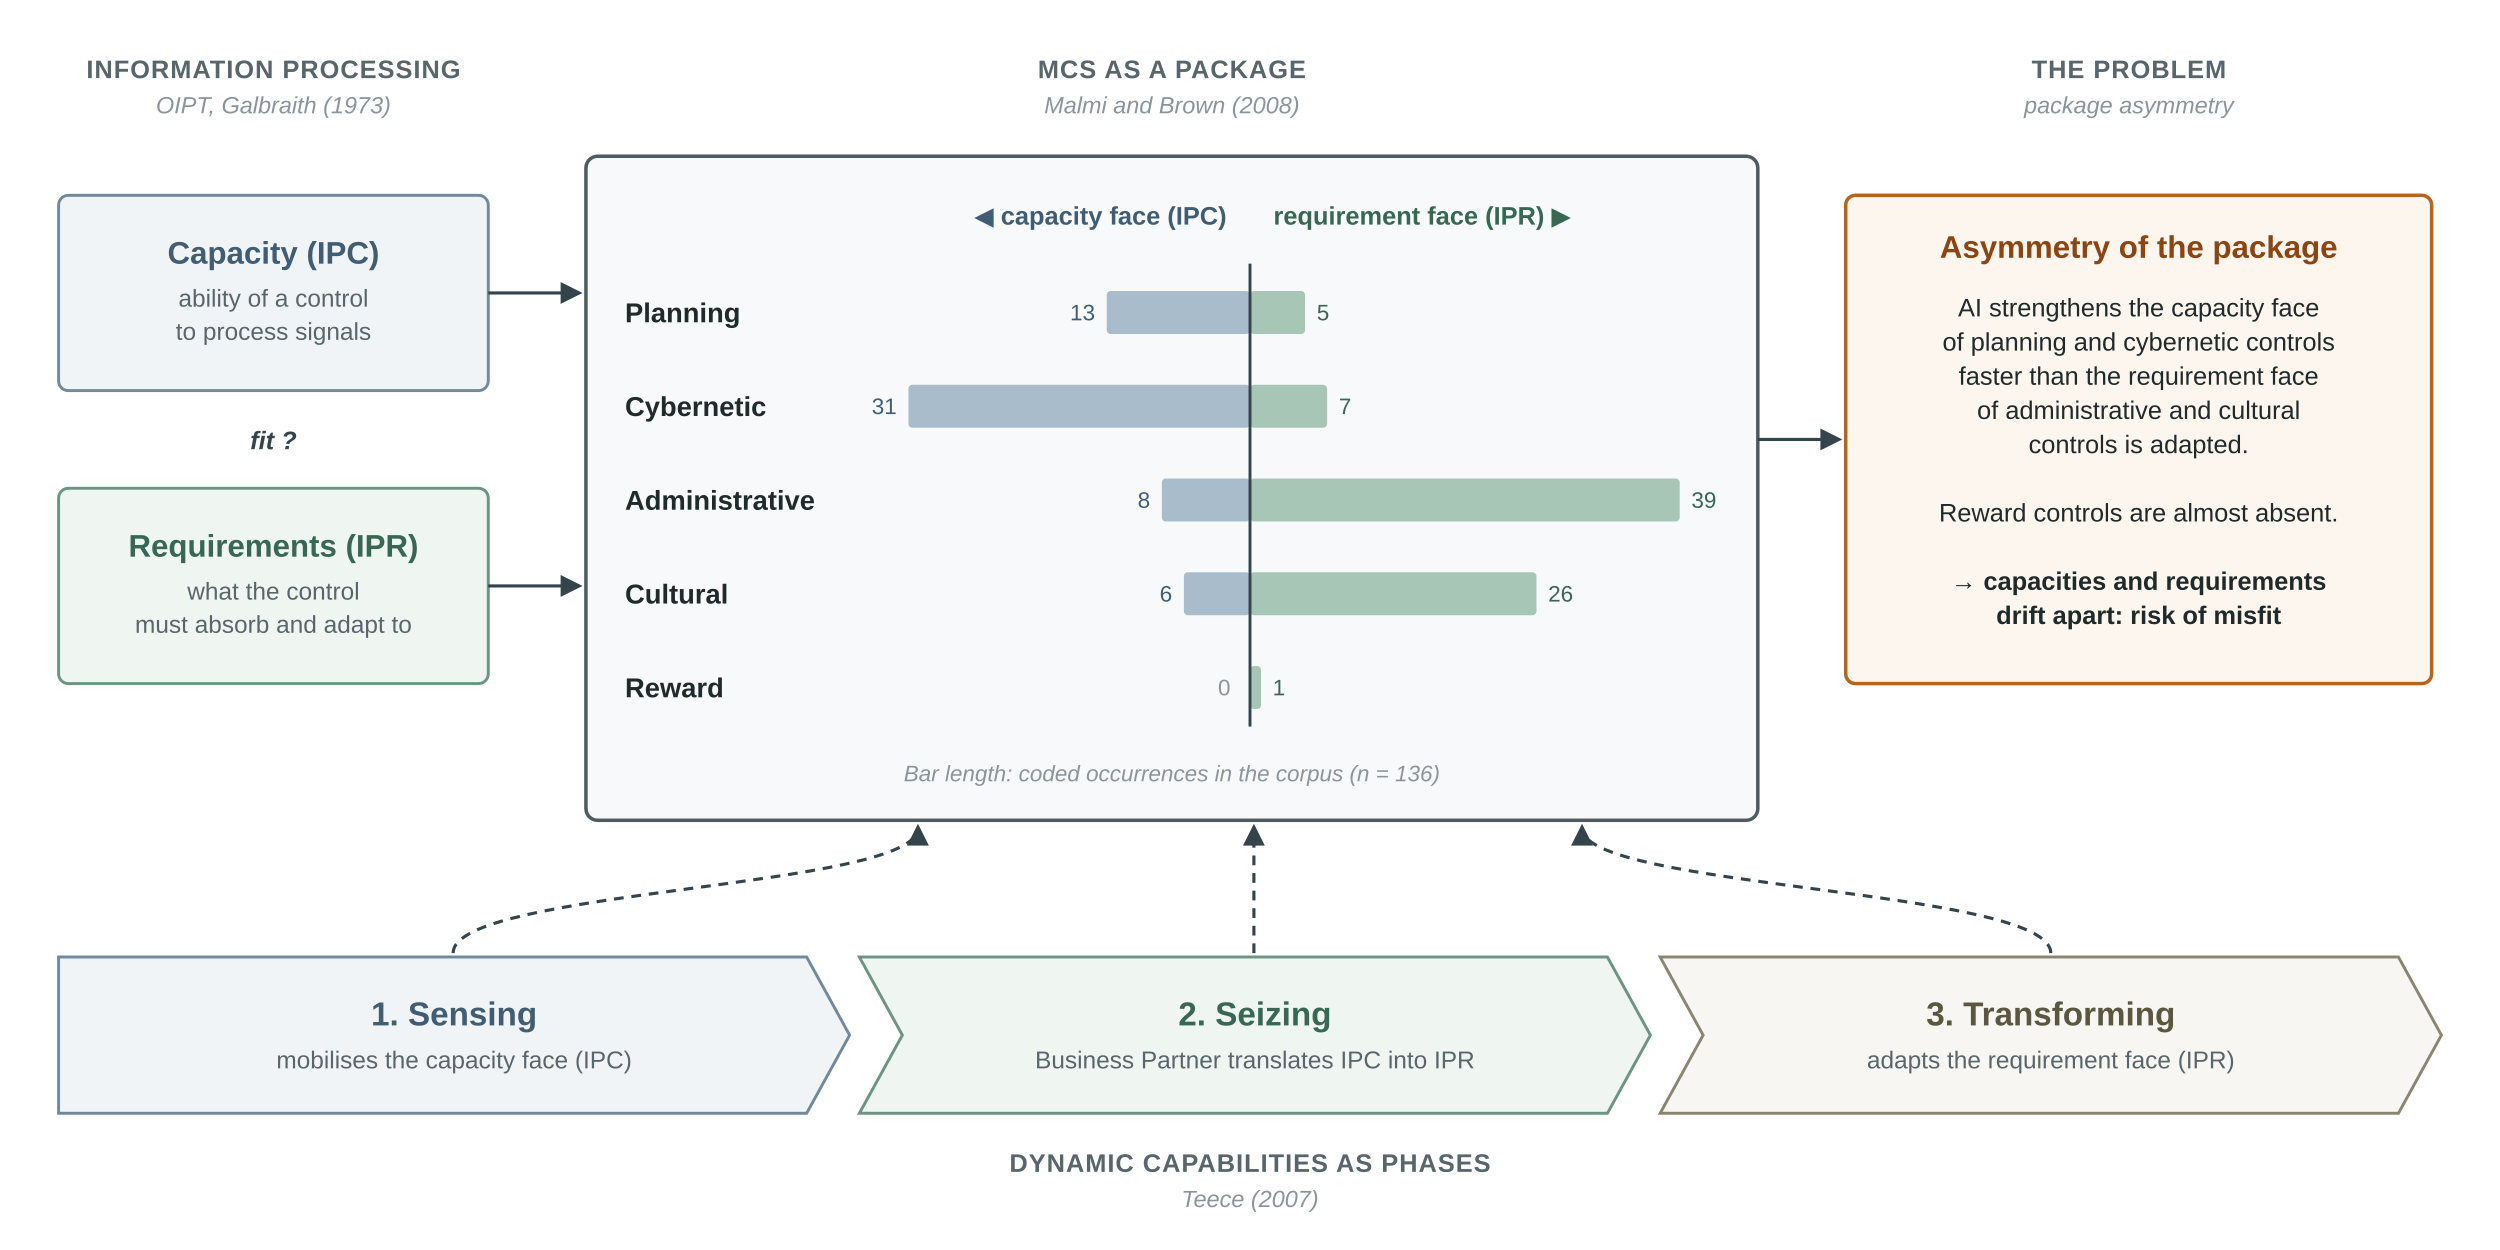
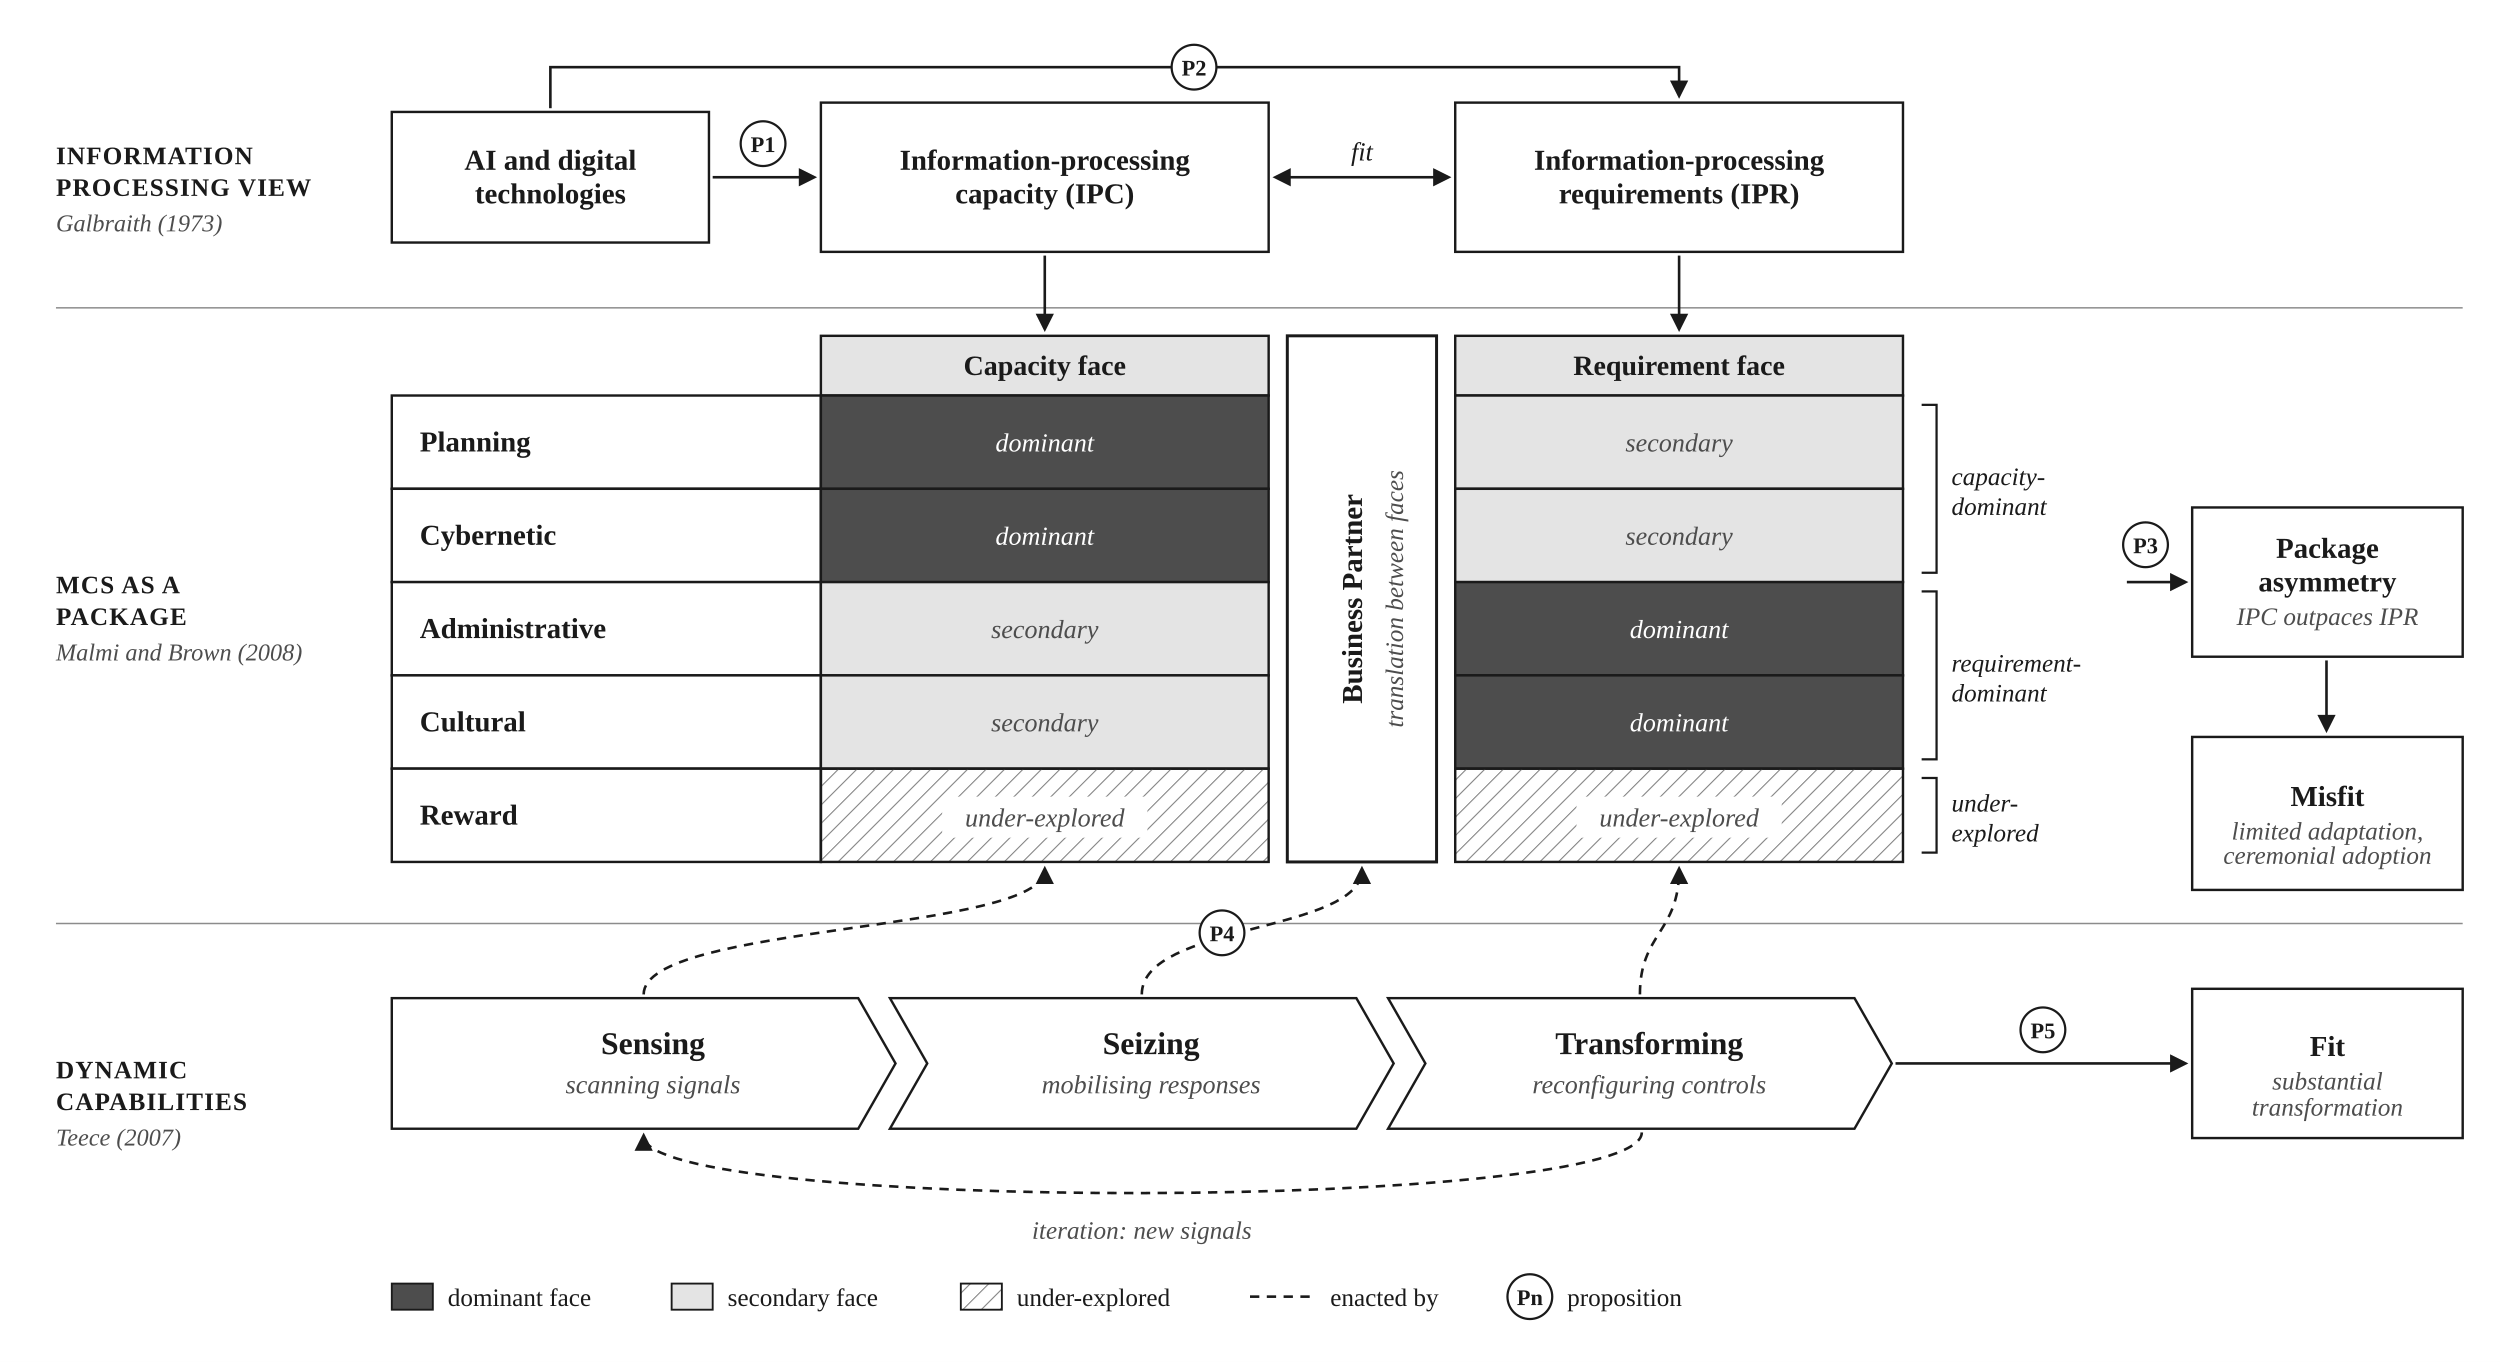
- <svg xmlns="http://www.w3.org/2000/svg" viewBox="0 0 1280 640" font-family="Arial, Helvetica, sans-serif">
+ <svg xmlns="http://www.w3.org/2000/svg" viewBox="0 0 1340 730" font-family="Times New Roman, Times, serif">
  <defs>
    <marker id="a" viewBox="0 0 10 10" refX="8" refY="5" markerWidth="7" markerHeight="7" orient="auto-start-reverse">
-       <path d="M0 0L10 5L0 10z" fill="#34444a" />
+       <path d="M0 0L10 5L0 10z" fill="#1a1a1a" />
    </marker>
+     <pattern id="h" width="7" height="7" patternUnits="userSpaceOnUse" patternTransform="rotate(45)">
+       <line x1="0" y1="0" x2="0" y2="7" stroke="#8c8c8c" stroke-width="1.2" />
+     </pattern>
  </defs>
-   <rect width="1280" height="640" fill="#fff" />
-   <text x="140" y="40" font-size="13" font-weight="bold" text-anchor="middle" fill="#58656a" letter-spacing="0.5">INFORMATION PROCESSING</text>
-   <text x="140" y="58" font-size="12" font-weight="normal" font-style="italic" text-anchor="middle" fill="#8a949a">OIPT, Galbraith (1973)</text>
-   <rect x="30" y="100" width="220" height="100" rx="5" fill="#f1f4f7" stroke="#71899a" stroke-width="1.5" />
-   <text x="140" y="135" font-size="16" font-weight="bold" text-anchor="middle" fill="#405d73">Capacity (IPC)</text>
-   <text x="140" y="157" font-size="12.5" font-weight="normal" text-anchor="middle" fill="#58656a">ability of a control</text>
-   <text x="140" y="174" font-size="12.5" font-weight="normal" text-anchor="middle" fill="#58656a">to process signals</text>
-   <rect x="30" y="250" width="220" height="100" rx="5" fill="#eff5f1" stroke="#6d9382" stroke-width="1.5" />
-   <text x="140" y="285" font-size="16" font-weight="bold" text-anchor="middle" fill="#386754">Requirements (IPR)</text>
-   <text x="140" y="307" font-size="12.5" font-weight="normal" text-anchor="middle" fill="#58656a">what the control</text>
-   <text x="140" y="324" font-size="12.5" font-weight="normal" text-anchor="middle" fill="#58656a">must absorb and adapt to</text>
-   <text x="140" y="230" font-size="13" font-weight="bold" font-style="italic" text-anchor="middle" fill="#34444a">fit ?</text>
-   <text x="600" y="40" font-size="13" font-weight="bold" text-anchor="middle" fill="#58656a" letter-spacing="0.5">MCS AS A PACKAGE</text>
-   <text x="600" y="58" font-size="12" font-weight="normal" font-style="italic" text-anchor="middle" fill="#8a949a">Malmi and Brown (2008)</text>
-   <rect x="300" y="80" width="600" height="340" rx="6" fill="#f8f9fa" stroke="#4f5b60" stroke-width="1.8" />
-   <text x="628" y="115" font-size="13" font-weight="bold" text-anchor="end" fill="#405d73">◀ capacity face (IPC)</text>
-   <text x="652" y="115" font-size="13" font-weight="bold" text-anchor="start" fill="#386754">requirement face (IPR) ▶</text>
-   <text x="320" y="165" font-size="14" font-weight="bold" text-anchor="start" fill="#202a2b">Planning</text>
-   <rect x="566.667" y="149" width="73.333" height="22" rx="2" fill="#a9bccb" stroke="none" stroke-width="0" />
-   <text x="560.667" y="164" font-size="11.5" font-weight="normal" text-anchor="end" fill="#405d73">13</text>
-   <rect x="640" y="149" width="28.205" height="22" rx="2" fill="#a8c6b6" stroke="none" stroke-width="0" />
-   <text x="674.205" y="164" font-size="11.5" font-weight="normal" text-anchor="start" fill="#386754">5</text>
-   <text x="320" y="213" font-size="14" font-weight="bold" text-anchor="start" fill="#202a2b">Cybernetic</text>
-   <rect x="465.128" y="197" width="174.872" height="22" rx="2" fill="#a9bccb" stroke="none" stroke-width="0" />
-   <text x="459.128" y="212" font-size="11.5" font-weight="normal" text-anchor="end" fill="#405d73">31</text>
-   <rect x="640" y="197" width="39.487" height="22" rx="2" fill="#a8c6b6" stroke="none" stroke-width="0" />
-   <text x="685.487" y="212" font-size="11.5" font-weight="normal" text-anchor="start" fill="#386754">7</text>
-   <text x="320" y="261" font-size="14" font-weight="bold" text-anchor="start" fill="#202a2b">Administrative</text>
-   <rect x="594.872" y="245" width="45.128" height="22" rx="2" fill="#a9bccb" stroke="none" stroke-width="0" />
-   <text x="588.872" y="260" font-size="11.5" font-weight="normal" text-anchor="end" fill="#405d73">8</text>
-   <rect x="640" y="245" width="220" height="22" rx="2" fill="#a8c6b6" stroke="none" stroke-width="0" />
-   <text x="866.0" y="260" font-size="11.5" font-weight="normal" text-anchor="start" fill="#386754">39</text>
-   <text x="320" y="309" font-size="14" font-weight="bold" text-anchor="start" fill="#202a2b">Cultural</text>
-   <rect x="606.154" y="293" width="33.846" height="22" rx="2" fill="#a9bccb" stroke="none" stroke-width="0" />
-   <text x="600.154" y="308" font-size="11.5" font-weight="normal" text-anchor="end" fill="#405d73">6</text>
-   <rect x="640" y="293" width="146.667" height="22" rx="2" fill="#a8c6b6" stroke="none" stroke-width="0" />
-   <text x="792.667" y="308" font-size="11.5" font-weight="normal" text-anchor="start" fill="#386754">26</text>
-   <text x="320" y="357" font-size="14" font-weight="bold" text-anchor="start" fill="#202a2b">Reward</text>
-   <rect x="640" y="341" width="5.641" height="22" rx="2" fill="#a8c6b6" stroke="none" stroke-width="0" />
-   <text x="651.641" y="356" font-size="11.5" font-weight="normal" text-anchor="start" fill="#386754">1</text>
-   <text x="630" y="356" font-size="11.5" font-weight="normal" text-anchor="end" fill="#8a949a">0</text>
-   <line x1="640" y1="135" x2="640" y2="372" stroke="#34444a" stroke-width="1.5" />
-   <text x="600" y="400" font-size="11.5" font-weight="normal" font-style="italic" text-anchor="middle" fill="#8a949a">Bar length: coded occurrences in the corpus (n = 136)</text>
-   <path d="M250 150H296" fill="none" stroke="#34444a" stroke-width="1.6" marker-end="url(#a)" />
-   <path d="M250 300H296" fill="none" stroke="#34444a" stroke-width="1.6" marker-end="url(#a)" />
-   <text x="1090" y="40" font-size="13" font-weight="bold" text-anchor="middle" fill="#58656a" letter-spacing="0.5">THE PROBLEM</text>
-   <text x="1090" y="58" font-size="12" font-weight="normal" font-style="italic" text-anchor="middle" fill="#8a949a">package asymmetry</text>
-   <rect x="945" y="100" width="300" height="250" rx="5" fill="#fdf6ef" stroke="#b5651d" stroke-width="1.8" />
-   <text x="1095" y="132" font-size="16" font-weight="bold" text-anchor="middle" fill="#8a4512">Asymmetry of the package</text>
-   <text x="1095" y="162.0" font-size="13" font-weight="normal" text-anchor="middle" fill="#202a2b">AI strengthens the capacity face</text>
-   <text x="1095" y="179.5" font-size="13" font-weight="normal" text-anchor="middle" fill="#202a2b">of planning and cybernetic controls</text>
-   <text x="1095" y="197.0" font-size="13" font-weight="normal" text-anchor="middle" fill="#202a2b">faster than the requirement face</text>
-   <text x="1095" y="214.5" font-size="13" font-weight="normal" text-anchor="middle" fill="#202a2b">of administrative and cultural</text>
-   <text x="1095" y="232.0" font-size="13" font-weight="normal" text-anchor="middle" fill="#202a2b">controls is adapted.</text>
-   <text x="1095" y="267.0" font-size="13" font-weight="normal" text-anchor="middle" fill="#202a2b">Reward controls are almost absent.</text>
-   <text x="1095" y="302.0" font-size="13" font-weight="bold" text-anchor="middle" fill="#202a2b">→ capacities and requirements</text>
-   <text x="1095" y="319.5" font-size="13" font-weight="bold" text-anchor="middle" fill="#202a2b">drift apart: risk of misfit</text>
-   <path d="M900 225H941" fill="none" stroke="#34444a" stroke-width="1.6" marker-end="url(#a)" />
-   <polygon points="30,490 413,490 435,530.0 413,570 30,570 30,530.0" fill="#f1f4f7" stroke="#71899a" stroke-width="1.5" />
-   <text x="232.5" y="525" font-size="17" font-weight="bold" text-anchor="middle" fill="#405d73">1. Sensing</text>
-   <text x="232.5" y="547" font-size="12.5" font-weight="normal" text-anchor="middle" fill="#58656a">mobilises the capacity face (IPC)</text>
-   <polygon points="440,490 823,490 845,530.0 823,570 440,570 462,530.0" fill="#eff5f1" stroke="#6d9382" stroke-width="1.5" />
-   <text x="642.5" y="525" font-size="17" font-weight="bold" text-anchor="middle" fill="#386754">2. Seizing</text>
-   <text x="642.5" y="547" font-size="12.5" font-weight="normal" text-anchor="middle" fill="#58656a">Business Partner translates IPC into IPR</text>
-   <polygon points="850,490 1228,490 1250,530.0 1228,570 850,570 872,530.0" fill="#f7f6f2" stroke="#8a8571" stroke-width="1.5" />
-   <text x="1050.0" y="525" font-size="17" font-weight="bold" text-anchor="middle" fill="#5a5640">3. Transforming</text>
-   <text x="1050.0" y="547" font-size="12.5" font-weight="normal" text-anchor="middle" fill="#58656a">adapts the requirement face (IPR)</text>
-   <text x="640" y="600" font-size="13" font-weight="bold" text-anchor="middle" fill="#58656a" letter-spacing="0.5">DYNAMIC CAPABILITIES AS PHASES</text>
-   <text x="640" y="618" font-size="12" font-weight="normal" font-style="italic" text-anchor="middle" fill="#8a949a">Teece (2007)</text>
-   <path d="M232 488C232 455 470 455 470 424" fill="none" stroke="#34444a" stroke-width="1.6" stroke-dasharray="5 4" marker-end="url(#a)" />
-   <path d="M642 488V424" fill="none" stroke="#34444a" stroke-width="1.6" stroke-dasharray="5 4" marker-end="url(#a)" />
-   <path d="M1050 488C1050 455 810 455 810 424" fill="none" stroke="#34444a" stroke-width="1.6" stroke-dasharray="5 4" marker-end="url(#a)" />
+   <rect width="1340" height="730" fill="#fff" />
+   <text x="30" y="88" font-size="13.5" font-weight="bold" text-anchor="start" fill="#1a1a1a" letter-spacing="0.6">INFORMATION</text>
+   <text x="30" y="105" font-size="13.5" font-weight="bold" text-anchor="start" fill="#1a1a1a" letter-spacing="0.6">PROCESSING VIEW</text>
+   <text x="30" y="124" font-size="13" font-weight="normal" font-style="italic" text-anchor="start" fill="#4d4d4d">Galbraith (1973)</text>
+   <text x="30" y="318" font-size="13.5" font-weight="bold" text-anchor="start" fill="#1a1a1a" letter-spacing="0.6">MCS AS A</text>
+   <text x="30" y="335" font-size="13.5" font-weight="bold" text-anchor="start" fill="#1a1a1a" letter-spacing="0.6">PACKAGE</text>
+   <text x="30" y="354" font-size="13" font-weight="normal" font-style="italic" text-anchor="start" fill="#4d4d4d">Malmi and Brown (2008)</text>
+   <text x="30" y="578" font-size="13.5" font-weight="bold" text-anchor="start" fill="#1a1a1a" letter-spacing="0.6">DYNAMIC</text>
+   <text x="30" y="595" font-size="13.5" font-weight="bold" text-anchor="start" fill="#1a1a1a" letter-spacing="0.6">CAPABILITIES</text>
+   <text x="30" y="614" font-size="13" font-weight="normal" font-style="italic" text-anchor="start" fill="#4d4d4d">Teece (2007)</text>
+   <line x1="30" y1="165" x2="1320" y2="165" stroke="#8c8c8c" stroke-width="0.8" />
+   <line x1="30" y1="495" x2="1320" y2="495" stroke="#8c8c8c" stroke-width="0.8" />
+   <rect x="210" y="60" width="170" height="70" fill="#fff" stroke="#1a1a1a" stroke-width="1.3" />
+   <text x="295.0" y="91.0" font-size="15.5" font-weight="bold" text-anchor="middle" fill="#1a1a1a">AI and digital</text>
+   <text x="295.0" y="109.0" font-size="15.5" font-weight="bold" text-anchor="middle" fill="#1a1a1a">technologies</text>
+   <rect x="440" y="55" width="240" height="80" fill="#fff" stroke="#1a1a1a" stroke-width="1.3" />
+   <text x="560.0" y="91.0" font-size="15.5" font-weight="bold" text-anchor="middle" fill="#1a1a1a">Information-processing</text>
+   <text x="560.0" y="109.0" font-size="15.5" font-weight="bold" text-anchor="middle" fill="#1a1a1a">capacity (IPC)</text>
+   <rect x="780" y="55" width="240" height="80" fill="#fff" stroke="#1a1a1a" stroke-width="1.3" />
+   <text x="900.0" y="91.0" font-size="15.5" font-weight="bold" text-anchor="middle" fill="#1a1a1a">Information-processing</text>
+   <text x="900.0" y="109.0" font-size="15.5" font-weight="bold" text-anchor="middle" fill="#1a1a1a">requirements (IPR)</text>
+   <path d="M382 95H436" fill="none" stroke="#1a1a1a" stroke-width="1.4" marker-end="url(#a)" />
+   <circle cx="409" cy="77" r="12" fill="#fff" stroke="#1a1a1a" stroke-width="1.2" />
+   <text x="409" y="81.5" font-size="12" font-weight="bold" text-anchor="middle" fill="#1a1a1a">P1</text>
+   <path d="M295 58V36H900V51" fill="none" stroke="#1a1a1a" stroke-width="1.4" marker-end="url(#a)" />
+   <circle cx="640" cy="36" r="12" fill="#fff" stroke="#1a1a1a" stroke-width="1.2" />
+   <text x="640" y="40.5" font-size="12" font-weight="bold" text-anchor="middle" fill="#1a1a1a">P2</text>
+   <path d="M684 95H776" fill="none" stroke="#1a1a1a" stroke-width="1.4" marker-start="url(#a)" marker-end="url(#a)" />
+   <text x="730" y="86" font-size="14" font-weight="normal" font-style="italic" text-anchor="middle" fill="#1a1a1a">fit</text>
+   <rect x="440" y="180" width="240" height="32" fill="#e4e4e4" stroke="#1a1a1a" stroke-width="1.3" />
+   <text x="560" y="201" font-size="15" font-weight="bold" text-anchor="middle" fill="#1a1a1a">Capacity face</text>
+   <rect x="780" y="180" width="240" height="32" fill="#e4e4e4" stroke="#1a1a1a" stroke-width="1.3" />
+   <text x="900" y="201" font-size="15" font-weight="bold" text-anchor="middle" fill="#1a1a1a">Requirement face</text>
+   <path d="M560 137V176" fill="none" stroke="#1a1a1a" stroke-width="1.4" marker-end="url(#a)" />
+   <path d="M900 137V176" fill="none" stroke="#1a1a1a" stroke-width="1.4" marker-end="url(#a)" />
+   <rect x="210" y="212" width="230" height="50" fill="#fff" stroke="#1a1a1a" stroke-width="1.3" />
+   <text x="225" y="242" font-size="15.5" font-weight="bold" text-anchor="start" fill="#1a1a1a">Planning</text>
+   <rect x="440" y="212" width="240" height="50" fill="#4d4d4d" stroke="#1a1a1a" stroke-width="1.3" />
+   <text x="560" y="242" font-size="14" font-weight="normal" font-style="italic" text-anchor="middle" fill="#fff">dominant</text>
+   <rect x="780" y="212" width="240" height="50" fill="#e4e4e4" stroke="#1a1a1a" stroke-width="1.3" />
+   <text x="900" y="242" font-size="14" font-weight="normal" font-style="italic" text-anchor="middle" fill="#4d4d4d">secondary</text>
+   <rect x="210" y="262" width="230" height="50" fill="#fff" stroke="#1a1a1a" stroke-width="1.3" />
+   <text x="225" y="292" font-size="15.5" font-weight="bold" text-anchor="start" fill="#1a1a1a">Cybernetic</text>
+   <rect x="440" y="262" width="240" height="50" fill="#4d4d4d" stroke="#1a1a1a" stroke-width="1.3" />
+   <text x="560" y="292" font-size="14" font-weight="normal" font-style="italic" text-anchor="middle" fill="#fff">dominant</text>
+   <rect x="780" y="262" width="240" height="50" fill="#e4e4e4" stroke="#1a1a1a" stroke-width="1.3" />
+   <text x="900" y="292" font-size="14" font-weight="normal" font-style="italic" text-anchor="middle" fill="#4d4d4d">secondary</text>
+   <rect x="210" y="312" width="230" height="50" fill="#fff" stroke="#1a1a1a" stroke-width="1.3" />
+   <text x="225" y="342" font-size="15.5" font-weight="bold" text-anchor="start" fill="#1a1a1a">Administrative</text>
+   <rect x="440" y="312" width="240" height="50" fill="#e4e4e4" stroke="#1a1a1a" stroke-width="1.3" />
+   <text x="560" y="342" font-size="14" font-weight="normal" font-style="italic" text-anchor="middle" fill="#4d4d4d">secondary</text>
+   <rect x="780" y="312" width="240" height="50" fill="#4d4d4d" stroke="#1a1a1a" stroke-width="1.3" />
+   <text x="900" y="342" font-size="14" font-weight="normal" font-style="italic" text-anchor="middle" fill="#fff">dominant</text>
+   <rect x="210" y="362" width="230" height="50" fill="#fff" stroke="#1a1a1a" stroke-width="1.3" />
+   <text x="225" y="392" font-size="15.5" font-weight="bold" text-anchor="start" fill="#1a1a1a">Cultural</text>
+   <rect x="440" y="362" width="240" height="50" fill="#e4e4e4" stroke="#1a1a1a" stroke-width="1.3" />
+   <text x="560" y="392" font-size="14" font-weight="normal" font-style="italic" text-anchor="middle" fill="#4d4d4d">secondary</text>
+   <rect x="780" y="362" width="240" height="50" fill="#4d4d4d" stroke="#1a1a1a" stroke-width="1.3" />
+   <text x="900" y="392" font-size="14" font-weight="normal" font-style="italic" text-anchor="middle" fill="#fff">dominant</text>
+   <rect x="210" y="412" width="230" height="50" fill="#fff" stroke="#1a1a1a" stroke-width="1.3" />
+   <text x="225" y="442" font-size="15.5" font-weight="bold" text-anchor="start" fill="#1a1a1a">Reward</text>
+   <rect x="440" y="412" width="240" height="50" fill="url(#h)" stroke="#1a1a1a" stroke-width="1.3" />
+   <rect x="780" y="412" width="240" height="50" fill="url(#h)" stroke="#1a1a1a" stroke-width="1.3" />
+   <rect x="505" y="427" width="110" height="22" fill="#fff" />
+   <text x="560" y="443" font-size="14" font-weight="normal" font-style="italic" text-anchor="middle" fill="#4d4d4d">under-explored</text>
+   <rect x="845" y="427" width="110" height="22" fill="#fff" />
+   <text x="900" y="443" font-size="14" font-weight="normal" font-style="italic" text-anchor="middle" fill="#4d4d4d">under-explored</text>
+   <rect x="690" y="180" width="80" height="282" fill="#fff" stroke="#1a1a1a" stroke-width="1.6" />
+   <text x="730" y="321" font-size="15.5" font-weight="bold" text-anchor="middle" fill="#1a1a1a" transform="rotate(-90 730 321)">Business Partner</text>
+   <text x="752" y="321" font-size="13.5" font-style="italic" text-anchor="middle" fill="#4d4d4d" transform="rotate(-90 752 321)">translation between faces</text>
+   <path d="M1030 217h8V307h-8" fill="none" stroke="#1a1a1a" stroke-width="1.2" />
+   <text x="1046" y="260.0" font-size="13.5" font-weight="normal" font-style="italic" text-anchor="start" fill="#1a1a1a">capacity-</text>
+   <text x="1046" y="276.0" font-size="13.5" font-weight="normal" font-style="italic" text-anchor="start" fill="#1a1a1a">dominant</text>
+   <path d="M1030 317h8V407h-8" fill="none" stroke="#1a1a1a" stroke-width="1.2" />
+   <text x="1046" y="360.0" font-size="13.5" font-weight="normal" font-style="italic" text-anchor="start" fill="#1a1a1a">requirement-</text>
+   <text x="1046" y="376.0" font-size="13.5" font-weight="normal" font-style="italic" text-anchor="start" fill="#1a1a1a">dominant</text>
+   <path d="M1030 417h8V457h-8" fill="none" stroke="#1a1a1a" stroke-width="1.2" />
+   <text x="1046" y="435.0" font-size="13.5" font-weight="normal" font-style="italic" text-anchor="start" fill="#1a1a1a">under-</text>
+   <text x="1046" y="451.0" font-size="13.5" font-weight="normal" font-style="italic" text-anchor="start" fill="#1a1a1a">explored</text>
+   <rect x="1175" y="272" width="145" height="80" fill="#fff" stroke="#1a1a1a" stroke-width="1.3" />
+   <text x="1247.5" y="299.0" font-size="15.5" font-weight="bold" text-anchor="middle" fill="#1a1a1a">Package</text>
+   <text x="1247.5" y="317.0" font-size="15.5" font-weight="bold" text-anchor="middle" fill="#1a1a1a">asymmetry</text>
+   <text x="1247.5" y="335.0" font-size="13.5" font-weight="normal" font-style="italic" text-anchor="middle" fill="#4d4d4d">IPC outpaces IPR</text>
+   <path d="M1140 312H1171" fill="none" stroke="#1a1a1a" stroke-width="1.4" marker-end="url(#a)" />
+   <circle cx="1150" cy="292" r="12" fill="#fff" stroke="#1a1a1a" stroke-width="1.2" />
+   <text x="1150" y="296.5" font-size="12" font-weight="bold" text-anchor="middle" fill="#1a1a1a">P3</text>
+   <rect x="1175" y="395" width="145" height="82" fill="#fff" stroke="#1a1a1a" stroke-width="1.3" />
+   <text x="1247.5" y="432.0" font-size="15.5" font-weight="bold" text-anchor="middle" fill="#1a1a1a">Misfit</text>
+   <text x="1247.5" y="450.0" font-size="13.5" font-weight="normal" font-style="italic" text-anchor="middle" fill="#4d4d4d">limited adaptation,</text>
+   <text x="1247.5" y="463" font-size="13.5" font-weight="normal" font-style="italic" text-anchor="middle" fill="#4d4d4d">ceremonial adoption</text>
+   <path d="M1247 354V391" fill="none" stroke="#1a1a1a" stroke-width="1.4" marker-end="url(#a)" />
+   <polygon points="210,535 460,535 480,570.0 460,605 210,605 210,570.0" fill="#fff" stroke="#1a1a1a" stroke-width="1.3" />
+   <text x="350.0" y="565" font-size="17" font-weight="bold" text-anchor="middle" fill="#1a1a1a">Sensing</text>
+   <text x="350.0" y="586" font-size="14" font-weight="normal" font-style="italic" text-anchor="middle" fill="#4d4d4d">scanning signals</text>
+   <polygon points="477,535 727,535 747,570.0 727,605 477,605 497,570.0" fill="#fff" stroke="#1a1a1a" stroke-width="1.3" />
+   <text x="617.0" y="565" font-size="17" font-weight="bold" text-anchor="middle" fill="#1a1a1a">Seizing</text>
+   <text x="617.0" y="586" font-size="14" font-weight="normal" font-style="italic" text-anchor="middle" fill="#4d4d4d">mobilising responses</text>
+   <polygon points="744,535 994,535 1014,570.0 994,605 744,605 764,570.0" fill="#fff" stroke="#1a1a1a" stroke-width="1.3" />
+   <text x="884.0" y="565" font-size="17" font-weight="bold" text-anchor="middle" fill="#1a1a1a">Transforming</text>
+   <text x="884.0" y="586" font-size="14" font-weight="normal" font-style="italic" text-anchor="middle" fill="#4d4d4d">reconfiguring controls</text>
+   <path d="M345 533C345 495 560 500 560 466" fill="none" stroke="#1a1a1a" stroke-width="1.4" stroke-dasharray="5 4" marker-end="url(#a)" />
+   <path d="M612 533C612 495 730 500 730 466" fill="none" stroke="#1a1a1a" stroke-width="1.4" stroke-dasharray="5 4" marker-end="url(#a)" />
+   <circle cx="655" cy="500" r="12" fill="#fff" stroke="#1a1a1a" stroke-width="1.2" />
+   <text x="655" y="504.5" font-size="12" font-weight="bold" text-anchor="middle" fill="#1a1a1a">P4</text>
+   <path d="M879 533C879 500 900 500 900 466" fill="none" stroke="#1a1a1a" stroke-width="1.4" stroke-dasharray="5 4" marker-end="url(#a)" />
+   <path d="M880 607C880 650 345 650 345 609" fill="none" stroke="#1a1a1a" stroke-width="1.4" stroke-dasharray="5 4" marker-end="url(#a)" />
+   <text x="612" y="664" font-size="13.5" font-weight="normal" font-style="italic" text-anchor="middle" fill="#4d4d4d">iteration: new signals</text>
+   <rect x="1175" y="530" width="145" height="80" fill="#fff" stroke="#1a1a1a" stroke-width="1.3" />
+   <text x="1247.5" y="566.0" font-size="15.5" font-weight="bold" text-anchor="middle" fill="#1a1a1a">Fit</text>
+   <text x="1247.5" y="584.0" font-size="13.5" font-weight="normal" font-style="italic" text-anchor="middle" fill="#4d4d4d">substantial</text>
+   <text x="1247.5" y="598" font-size="13.5" font-weight="normal" font-style="italic" text-anchor="middle" fill="#4d4d4d">transformation</text>
+   <path d="M1016 570H1171" fill="none" stroke="#1a1a1a" stroke-width="1.4" marker-end="url(#a)" />
+   <circle cx="1095" cy="552" r="12" fill="#fff" stroke="#1a1a1a" stroke-width="1.2" />
+   <text x="1095" y="556.5" font-size="12" font-weight="bold" text-anchor="middle" fill="#1a1a1a">P5</text>
+   <rect x="210" y="688" width="22" height="14" fill="#4d4d4d" stroke="#1a1a1a" stroke-width="1" />
+   <text x="240" y="700" font-size="13.5" font-weight="normal" text-anchor="start" fill="#1a1a1a">dominant face</text>
+   <rect x="360" y="688" width="22" height="14" fill="#e4e4e4" stroke="#1a1a1a" stroke-width="1" />
+   <text x="390" y="700" font-size="13.5" font-weight="normal" text-anchor="start" fill="#1a1a1a">secondary face</text>
+   <rect x="515" y="688" width="22" height="14" fill="url(#h)" stroke="#1a1a1a" stroke-width="1" />
+   <text x="545" y="700" font-size="13.5" font-weight="normal" text-anchor="start" fill="#1a1a1a">under-explored</text>
+   <line x1="670" y1="695" x2="705" y2="695" stroke="#1a1a1a" stroke-width="1.4" stroke-dasharray="5 4" />
+   <text x="713" y="700" font-size="13.5" font-weight="normal" text-anchor="start" fill="#1a1a1a">enacted by</text>
+   <circle cx="820" cy="695" r="12" fill="#fff" stroke="#1a1a1a" stroke-width="1.2" />
+   <text x="820" y="699.5" font-size="12" font-weight="bold" text-anchor="middle" fill="#1a1a1a">Pn</text>
+   <text x="840" y="700" font-size="13.5" font-weight="normal" text-anchor="start" fill="#1a1a1a">proposition</text>
</svg>
